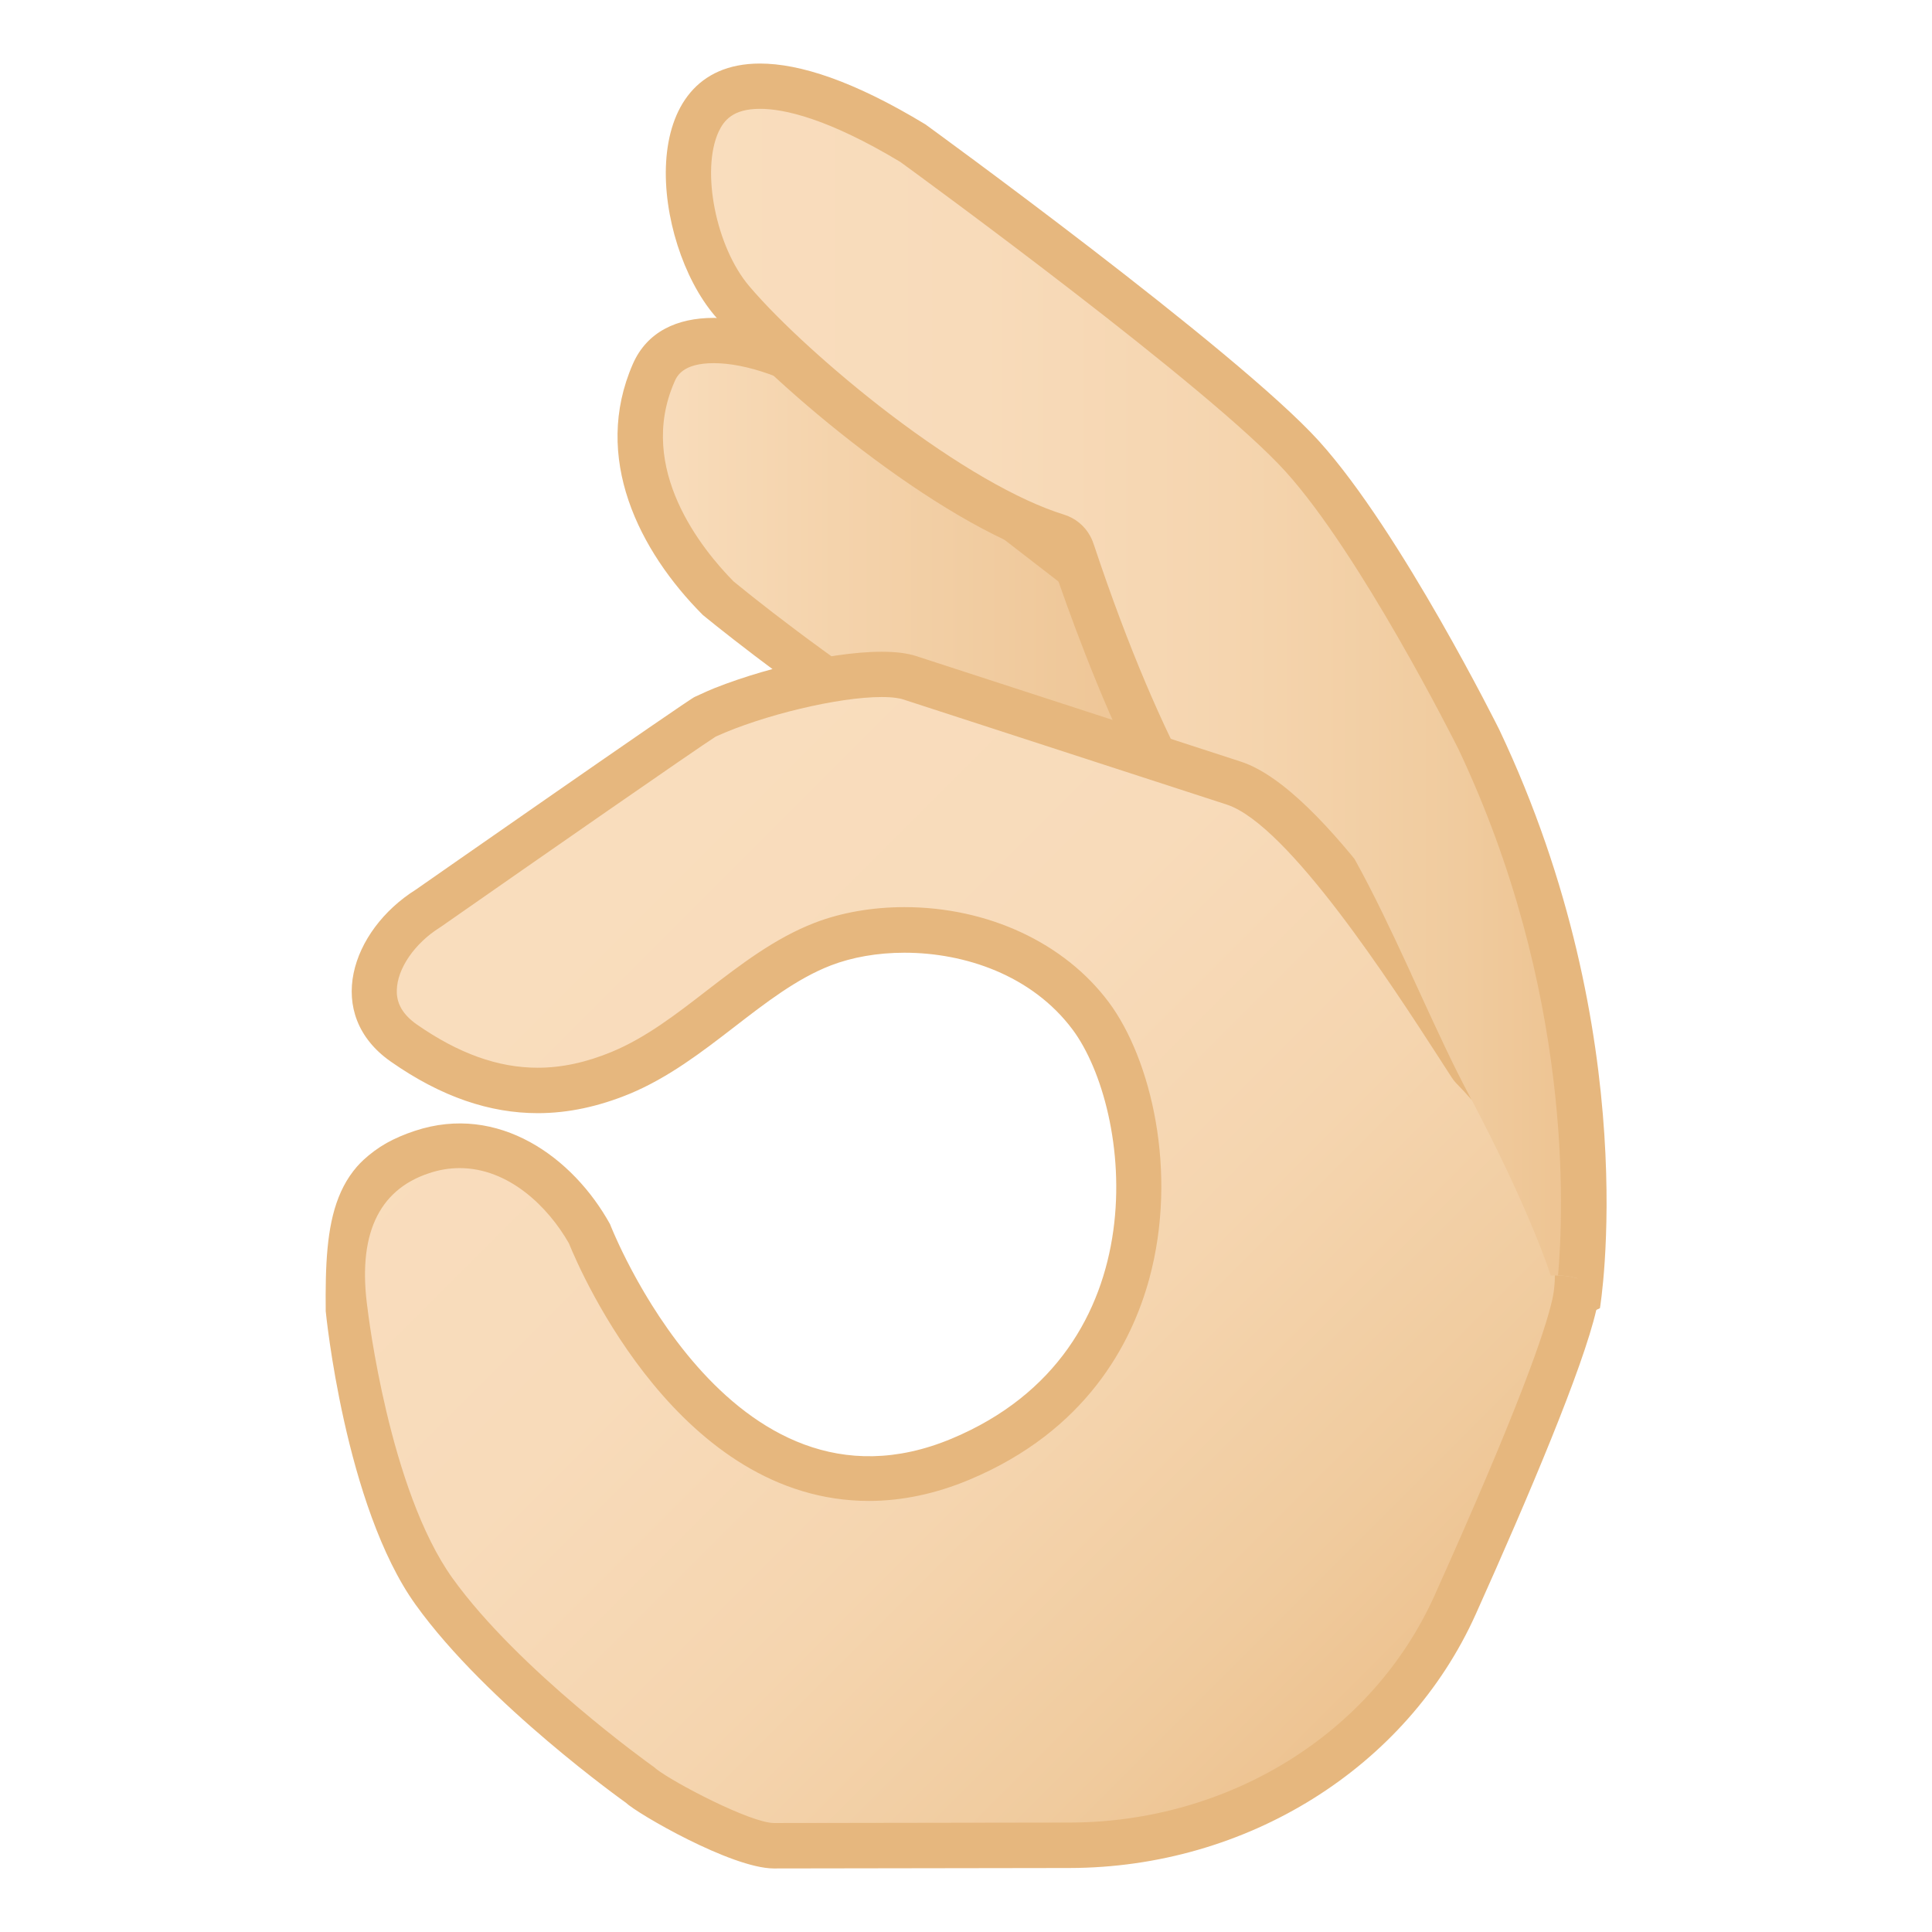
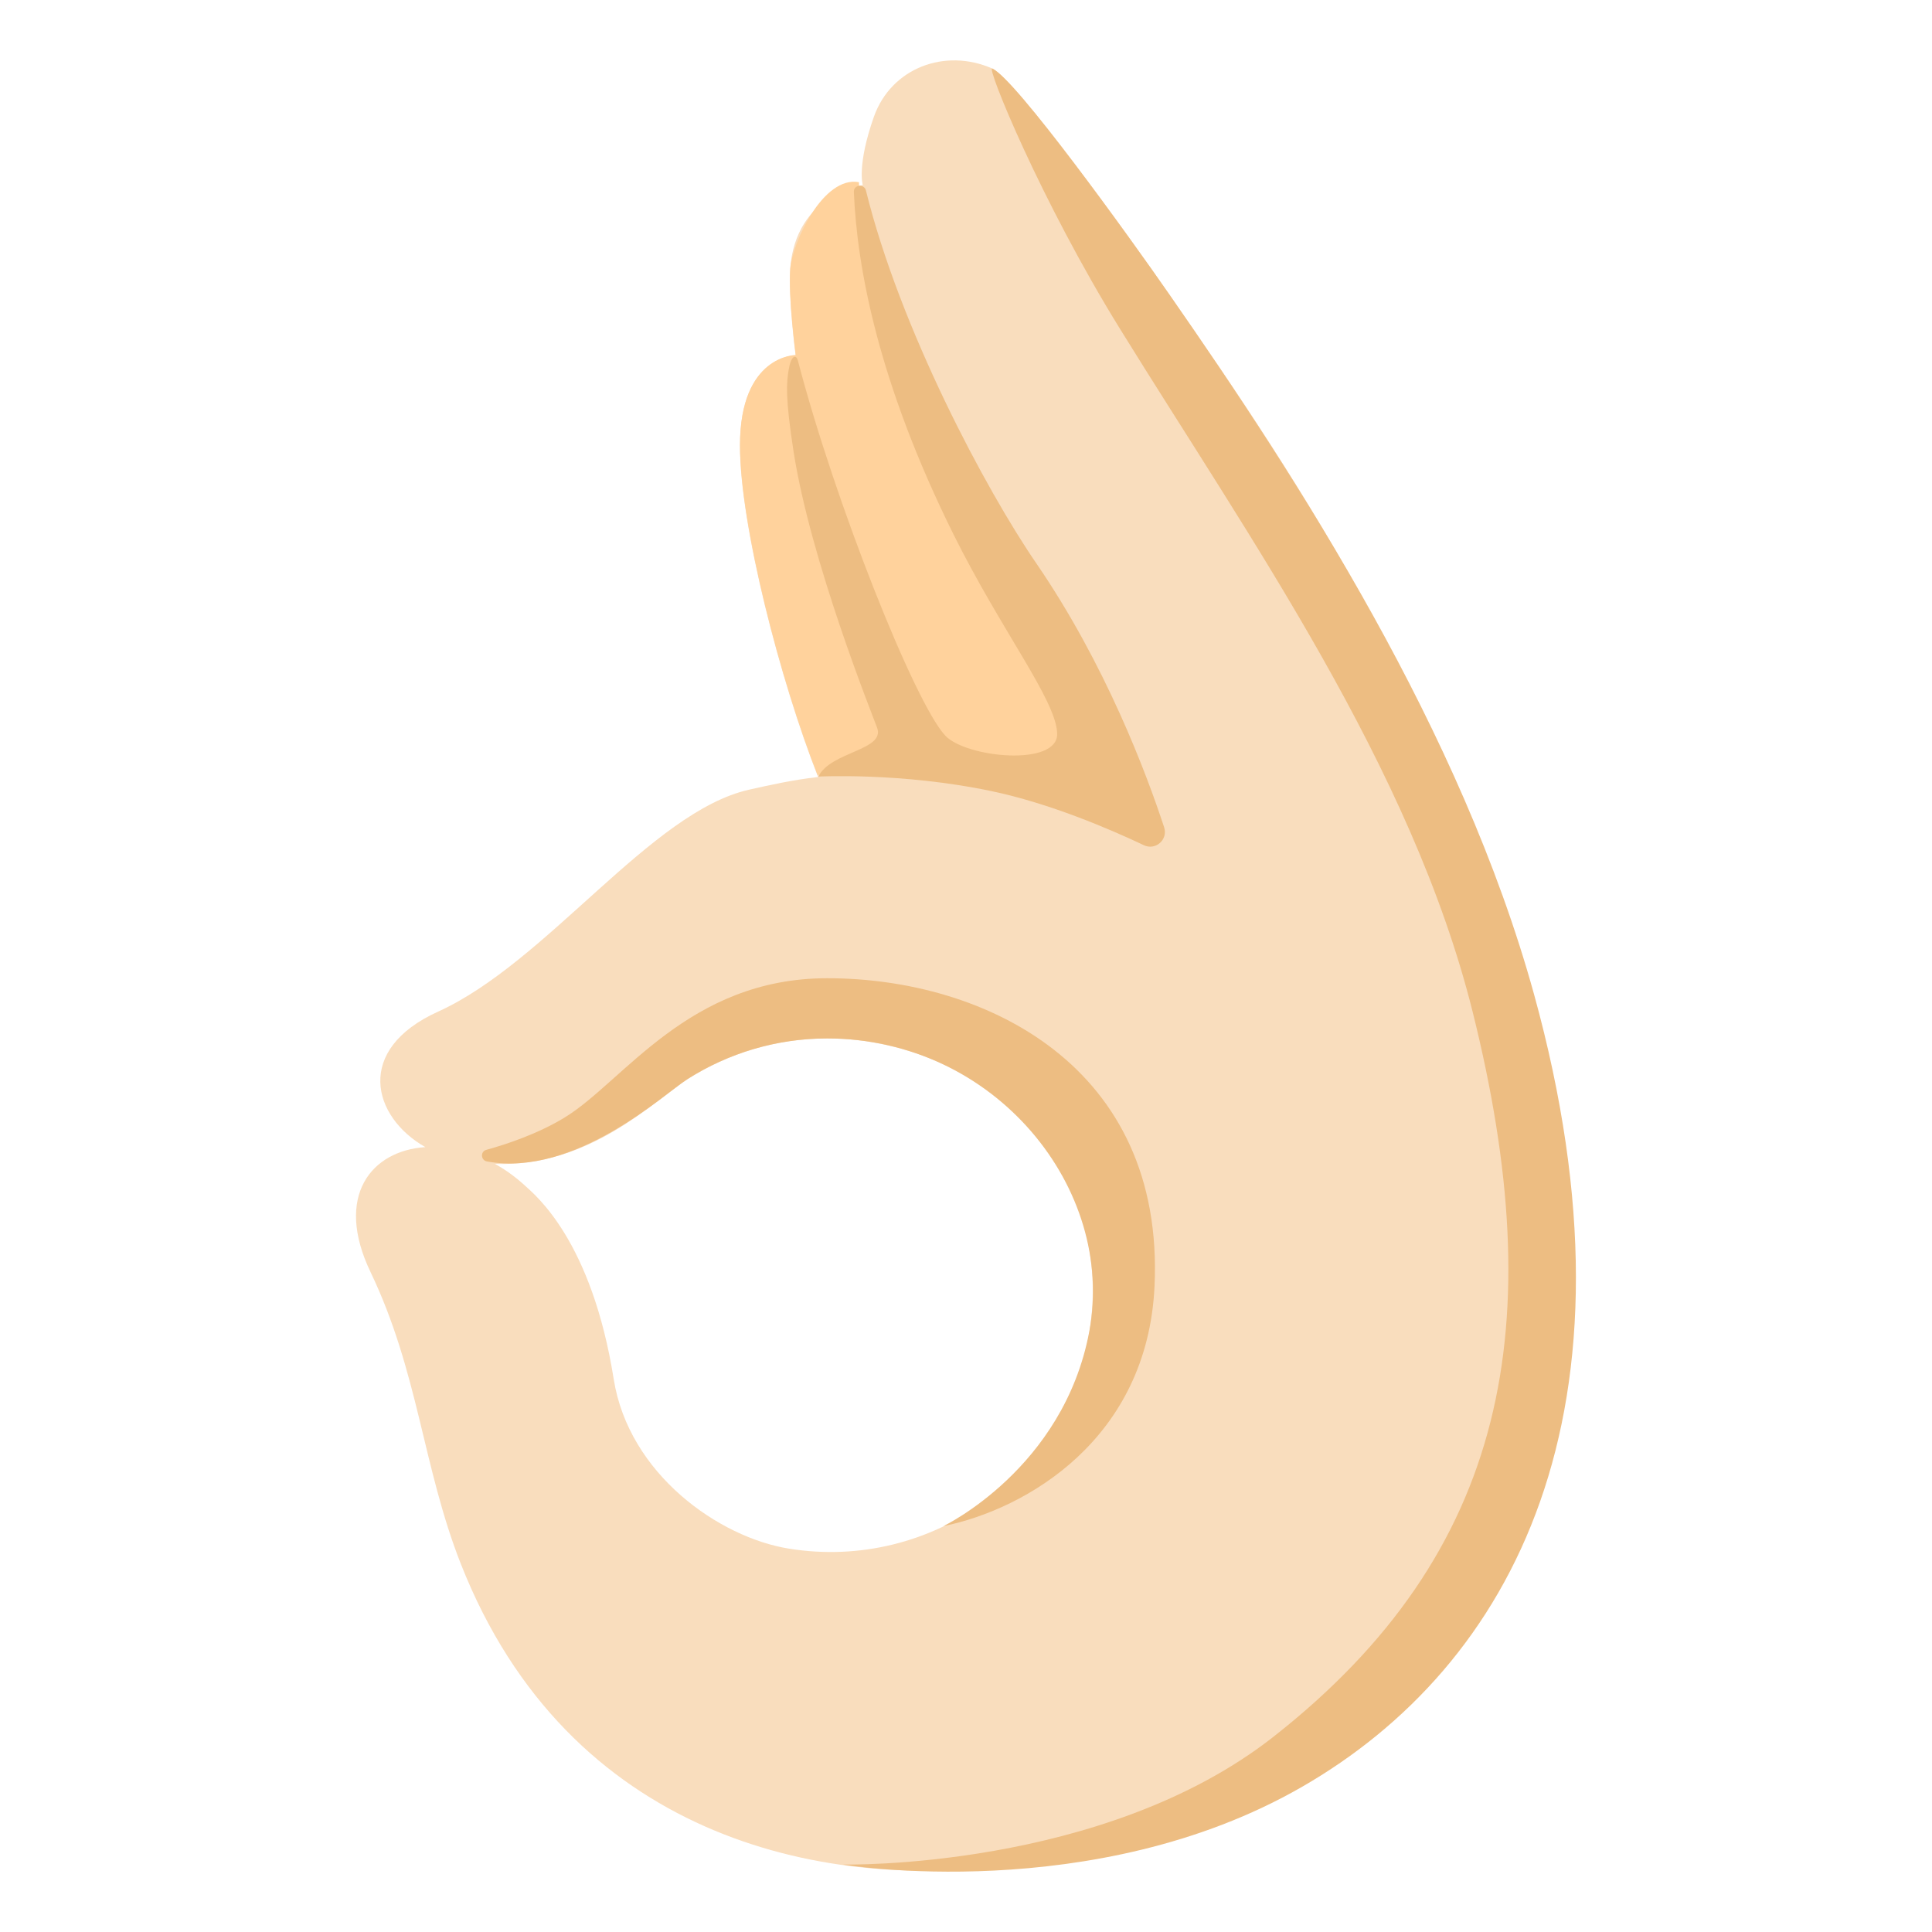
- <svg xmlns="http://www.w3.org/2000/svg" xmlns:xlink="http://www.w3.org/1999/xlink" enable-background="new 0 0 128 128" viewBox="0 0 128 128">
-   <linearGradient id="e" x1="42.41" x2="83.272" y1="39.53" y2="39.53" gradientUnits="userSpaceOnUse">
-     <stop stop-color="#F9DDBD" offset="0" />
-     <stop stop-color="#F6D7B2" offset=".188" />
-     <stop stop-color="#EFC89A" offset=".691" />
-     <stop stop-color="#EDC391" offset="1" />
-   </linearGradient>
-   <path d="m77.93 56.5c-9.51 0-29.16-15.9-30.35-16.87-2.3-2.31-7.18-8.29-4.28-14.92 0.62-1.43 1.97-2.15 3.99-2.15 2.46 0 5.62 1.11 8.47 2.97l25.49 19.69c1.44 1.09 2.12 2.61 2.01 4.53-0.1 1.81-0.92 3.87-2.27 5.65-0.66 0.74-1.66 1.1-3.06 1.1z" fill="url(#e)" />
-   <path d="m47.29 24.06c2.16 0 5 1 7.6 2.69l25.46 19.68c2.75 2.08 0.9 6.1-0.52 8.03-0.18 0.18-0.64 0.54-1.9 0.54-7.6 0-23.63-11.8-29.33-16.48-2.1-2.13-6.43-7.47-3.92-13.21 0.16-0.38 0.55-1.25 2.61-1.25m0-3c-2.43 0-4.42 0.91-5.36 3.05-2.71 6.19 0.39 12.38 4.64 16.64 0 0 20.94 17.26 31.35 17.26 1.76 0 3.22-0.5 4.23-1.65 2.98-3.94 3.95-9.34 0.01-12.32l-25.53-19.74c-3.03-1.99-6.48-3.24-9.34-3.24z" fill="#E6B77E" />
-   <linearGradient id="d" x1="45.612" x2="104.92" y1="47.458" y2="47.458" gradientUnits="userSpaceOnUse">
-     <stop stop-color="#F9DDBD" offset="0" />
-     <stop stop-color="#F8DBBA" offset=".327" />
-     <stop stop-color="#F5D5AF" offset=".604" />
-     <stop stop-color="#F0CB9E" offset=".862" />
-     <stop stop-color="#EDC391" offset="1" />
-   </linearGradient>
-   <path d="m96.48 89.21c-9.3-0.1-12.3-20.27-12.67-28.05-0.02-0.45-0.24-0.86-0.6-1.13-4.29-3.23-9.09-14.19-12.15-23.38-0.09-0.26-0.15-0.39-0.16-0.4-0.19-0.34-0.5-0.6-0.88-0.72-6.87-2.11-17.35-10.65-21.54-15.59-2.31-2.72-3.79-8.49-2.24-11.83 0.75-1.62 2.09-2.4 4.1-2.4 2.54 0 6.04 1.3 10.13 3.77 1.14 0.83 20.68 15.09 25.8 20.76 5.21 5.77 11.64 18.63 11.7 18.76 8.25 17.42 7.04 33.11 6.63 36.67-3.42 1.64-7.27 3.36-8.12 3.54z" fill="url(#d)" />
-   <path d="m50.35 7.21c1.57 0 4.46 0.61 9.3 3.52 1.57 1.14 20.56 15.02 25.52 20.51 4.97 5.5 11.15 17.78 11.46 18.4 7.54 15.95 7 30.45 6.58 35.03-2.86 1.36-5.89 2.71-6.9 3.02-7.34-0.4-10.57-18.03-10.99-26.61-0.04-0.89-0.48-1.72-1.19-2.26-2.51-1.89-7.07-8.96-11.63-22.65-0.08-0.24-0.14-0.41-0.27-0.65-0.37-0.69-1-1.2-1.75-1.43-3.01-0.93-7.1-3.29-11.53-6.66-3.65-2.78-7.31-6.11-9.31-8.47-2.21-2.6-3.21-7.67-2.03-10.23 0.35-0.75 0.95-1.52 2.74-1.52m0-3c-8.45 0-7.13 11.84-3 16.7 3.98 4.69 14.7 13.73 22.25 16.06 0.04 0.07 6.19 19.34 12.72 24.26 0 0 1.4 29.48 14.24 29.48 1.12 0 9.44-4.04 9.44-4.04s3-17.92-6.67-38.33c0 0-6.51-13.1-11.93-19.1s-26.09-21-26.09-21c-4.75-2.88-8.33-4.03-10.96-4.03z" fill="#E6B77E" />
-   <defs>
-     <path id="c" d="m97.28 72.45c-4.15-7.82-8.62-21.08-14.15-22.92l-21.91-6.88c-3.01-1-11.08 1.58-15.19 3.52-0.35 0.12-18.48 12.77-18.48 12.77-4.31 2.71-6.14 8.27-1.64 11.41 5.54 3.87 10.67 4.26 15.81 2.13s8.83-6.77 13.34-8.51c4.52-1.74 12.11-0.97 16.01 4.26 3.9 5.22 5.94 21.24-8.01 27.08-14.78 6.19-22.64-14.2-22.64-14.2-2.46-4.45-7.4-8.02-12.93-6.19-5.54 1.83-5.97 5.93-5.91 11.95 0 0 1.25 12.89 5.97 19.47s13.92 13.11 13.92 13.11c0.76 0.73 6.99 4.34 9.79 4.36l19.61-0.03c11.73-0.02 22.33-6.63 26.91-16.81 3.53-7.86 7.11-16.33 7.99-20.17 0.59-2.58-3.03-2.29-3.03-2.29s-1.31-4.24-5.46-12.06z" />
-   </defs>
-   <clipPath id="b">
-     <use xlink:href="#c" />
-   </clipPath>
-   <g clip-path="url(#b)">
-     <linearGradient id="a" x1="37.133" x2="90.441" y1="60.266" y2="113.57" gradientUnits="userSpaceOnUse">
-       <stop stop-color="#F9DDBD" offset="0" />
-       <stop stop-color="#F8DBBA" offset=".327" />
-       <stop stop-color="#F5D5AF" offset=".604" />
-       <stop stop-color="#F0CB9E" offset=".862" />
-       <stop stop-color="#EDC391" offset="1" />
-     </linearGradient>
-     <path d="m51.27 122.29c-2.26-0.02-7.98-3.25-8.77-3.94-0.04-0.04-0.12-0.1-0.16-0.13-0.09-0.06-9.05-6.47-13.57-12.77-4.44-6.18-5.87-18.29-5.88-18.41-0.56-3.96-0.14-8.98 5.07-10.71 0.83-0.28 1.67-0.42 2.51-0.42 3.92 0 7 2.99 8.6 5.82 0.6 1.51 6.77 16.23 18.52 16.23 1.98 0 4.02-0.43 6.06-1.29 7.19-3.01 9.99-8.36 11.07-12.32 1.79-6.55 0.08-13.67-2.44-17.04-2.66-3.57-7.28-5.7-12.34-5.7-1.95 0-3.83 0.32-5.42 0.94-2.43 0.94-4.62 2.63-6.74 4.26-2.08 1.6-4.23 3.26-6.64 4.26-1.9 0.79-3.7 1.17-5.51 1.17-2.94 0-5.84-1.03-8.87-3.14-1.34-0.93-2-2.12-1.96-3.53 0.05-1.94 1.44-4.06 3.55-5.38 6.92-4.83 17.37-12.09 18.36-12.7 3.32-1.55 8.56-2.82 11.7-2.82 0.98 0 1.53 0.12 1.82 0.21l21.55 7c4.58 1.53 11.44 12.15 14.74 17.26l0.91 1.4c0.06 0.09 0.12 0.17 0.19 0.24 0.08 0.08 8.32 8.44 6.68 15.66-0.7 3.08-3.43 9.96-7.89 19.88-4.34 9.66-14.37 15.91-25.54 15.93l-19.6 0.04z" fill="url(#a)" />
-     <path d="m58.41 46.18c0.87 0 1.25 0.11 1.37 0.14l21.51 6.99c4.09 1.36 11.01 12.08 13.97 16.65 0.33 0.51 0.63 0.98 0.91 1.41 0.11 0.17 0.24 0.33 0.39 0.48 2.16 2.17 7.48 8.96 6.28 14.26-0.47 2.08-2.21 7.17-7.8 19.6-4.1 9.12-13.59 15.02-24.18 15.04l-19.58 0.03c-1.57-0.01-6.67-2.69-7.8-3.58-0.09-0.08-0.18-0.16-0.28-0.22-0.09-0.06-8.84-6.32-13.22-12.42-4.2-5.86-5.59-17.59-5.61-17.71 0-0.03-0.01-0.06-0.01-0.09-0.7-4.87 0.67-7.91 4.06-9.03 0.68-0.23 1.36-0.34 2.03-0.34 3.24 0 5.85 2.54 7.24 4.98 0.85 2.09 7.38 17.07 19.88 17.07 2.18 0 4.42-0.47 6.64-1.4 7.75-3.24 10.76-9.03 11.93-13.31 1.93-7.09 0.11-14.59-2.68-18.33-2.94-3.94-8.01-6.3-13.54-6.3-2.13 0-4.19 0.36-5.95 1.04-2.64 1.02-4.91 2.77-7.12 4.47-2.09 1.62-4.07 3.14-6.3 4.07-1.71 0.71-3.33 1.06-4.93 1.06-2.62 0-5.24-0.94-8.01-2.87-0.91-0.64-1.35-1.38-1.32-2.27 0.03-1.43 1.18-3.1 2.85-4.15 0.04-0.03 0.08-0.05 0.12-0.08 6.4-4.47 16.8-11.7 18.16-12.57 3.12-1.42 8.11-2.62 10.99-2.62m0-3c-3.61 0-9.1 1.43-12.39 2.98-0.35 0.12-18.48 12.77-18.48 12.77-4.31 2.71-6.14 8.27-1.64 11.41 3.36 2.35 6.57 3.41 9.73 3.41 2.04 0 4.06-0.45 6.08-1.28 5.13-2.13 8.83-6.77 13.34-8.51 1.4-0.54 3.09-0.84 4.87-0.84 3.99 0 8.44 1.48 11.14 5.09 3.9 5.22 5.94 21.24-8.01 27.08-1.95 0.82-3.78 1.17-5.48 1.17-11.24 0-17.16-15.37-17.16-15.37-2.01-3.63-5.67-6.68-9.95-6.68-0.96 0-1.96 0.15-2.98 0.49-5.54 1.83-6.85 6.98-6.09 12.3 0 0 1.43 12.54 6.15 19.12s13.92 13.11 13.92 13.11c0.76 0.73 6.99 4.34 9.79 4.36l19.61-0.03c11.73-0.02 22.33-6.63 26.91-16.81 3.53-7.86 7.11-16.33 7.99-20.17 1.85-8.12-7.08-17.05-7.08-17.05-3.46-5.3-10.91-17.42-16.44-19.26l-21.53-7c-0.6-0.2-1.39-0.29-2.3-0.29z" fill="#E6B77E" />
+ <svg xmlns="http://www.w3.org/2000/svg" version="1.1" id="emoji_x5F_u1f44c" x="0px" y="0px" viewBox="0 0 128 128" style="enable-background:new 0 0 128 128;" xml:space="preserve">
+   <path style="fill:#F9DDBD;" d="M100.07,65.21c-3.6-17.76-13.97-33.29-22.59-45.69C74.8,15.65,67.28,5.22,65.74,4.54  c-3.13-1.38-6.69-0.04-7.84,3.19c-1.14,3.23-0.74,4.53-0.74,4.53s-4.44,0.56-4.81,5.56c-0.14,1.88,0.36,5.72,0.36,5.72  s-3.69-0.01-3.69,5.98c0,5.31,2.7,15.68,5.18,21.96c-1.76,0.2-3.23,0.54-4.58,0.84c-6.51,1.47-13.38,11.43-20.59,14.7  c-5.57,2.52-4.37,6.98-0.85,8.98c-3.57,0.23-6.05,3.23-3.63,8.28c3.18,6.64,3.45,12.9,5.98,19.33c7.14,18.13,23.95,21.61,36.2,19.97  c4.56-0.61,8.66-1.71,12.29-3.36l0,0c0,0,0,0,0,0c2.17-0.98,4.17-2.17,5.99-3.56C95.14,109.87,106.51,97,100.07,65.21z M72.18,88.21  c-1.53,9.47-10.45,15.92-19.92,14.39c-4.6-0.74-10.6-4.92-11.6-11.23c-1.46-9.16-5.16-12.16-5.88-12.82  c-0.63-0.58-1.3-1.06-1.99-1.44c6.32,0.23,10.55-4.21,12.78-5.62c3.45-2.19,7.68-3.17,12.03-2.47  C67.07,70.55,73.71,78.73,72.18,88.21z" />
+   <path style="fill:#FFD29C;" d="M63.4,51.43c5.71,0.97,9.71,2.92,9.71,2.92c-0.23-3.52-1.9-6.95-3.49-10.18  c-3.55-7.19-6.82-12.66-9.93-20.05c-1.38-3.27-2.79-8.5-2.78-12.05c-2.37-0.44-4.42,4-4.55,5.73c-0.14,1.88,0.36,5.72,0.36,5.72  s-3.69-0.01-3.69,5.98c0,5.28,2.67,15.57,5.14,21.85C54.16,51.36,57.69,50.45,63.4,51.43z" />
+   <g>
+     <path style="fill:#EDBD82;" d="M76.49,85.23c0.69-14.6-11.24-20.42-21.68-20.42c-9.21,0-13.51,6.87-17.42,9.24   c-1.78,1.08-3.83,1.76-5.17,2.13c-0.41,0.11-0.37,0.7,0.05,0.77c5.85,1.06,11.77-4.5,13.28-5.46c2.71-1.72,5.9-2.69,9.25-2.69   c11.14,0,19.13,9.97,17.37,19.4c-1.7,9.11-9.67,12.91-9.67,12.91C68,99.99,76.01,95.35,76.49,85.23z" />
+     <path style="fill:#EDBD82;" d="M101.63,65.86C96.8,48.4,86.1,31.92,77.48,19.52C74.8,15.65,67.28,5.22,65.74,4.54   c-0.42-0.18,3.2,8.74,8.47,17.26c8.56,13.85,19.31,29.01,23.36,45.25c5.15,20.67,2.37,35.78-13.18,48   c-11.3,8.88-28.56,8.48-28.56,8.48s16.65,2.78,30.42-5.14C100.21,110.36,109.26,93.5,101.63,65.86z" />
+     <path style="fill:#EDBD82;" d="M75.79,56c0.77,0.36,1.6-0.37,1.34-1.18c-1.16-3.54-3.88-10.8-8.46-17.48   c-3.37-4.91-9.05-15.59-11.3-24.72c-0.12-0.47-0.82-0.39-0.8,0.1c0.21,5,1.6,12.57,6.55,22.58c3.2,6.47,6.85,11.07,6.92,13.29   c0.08,2.22-6.03,1.62-7.41,0.15c-2.03-2.16-7.34-15.53-9.77-24.86c-0.09-0.36-0.41-0.42-0.59,0.52c-0.18,0.94-0.24,2.01,0.31,5.54   c1.13,7.24,5.17,17.3,5.53,18.27c0.56,1.51-3.08,1.57-3.89,3.24c0,0,5.5-0.29,11.45,0.96C69.54,53.22,73.49,54.91,75.79,56z" />
  </g>
</svg>
